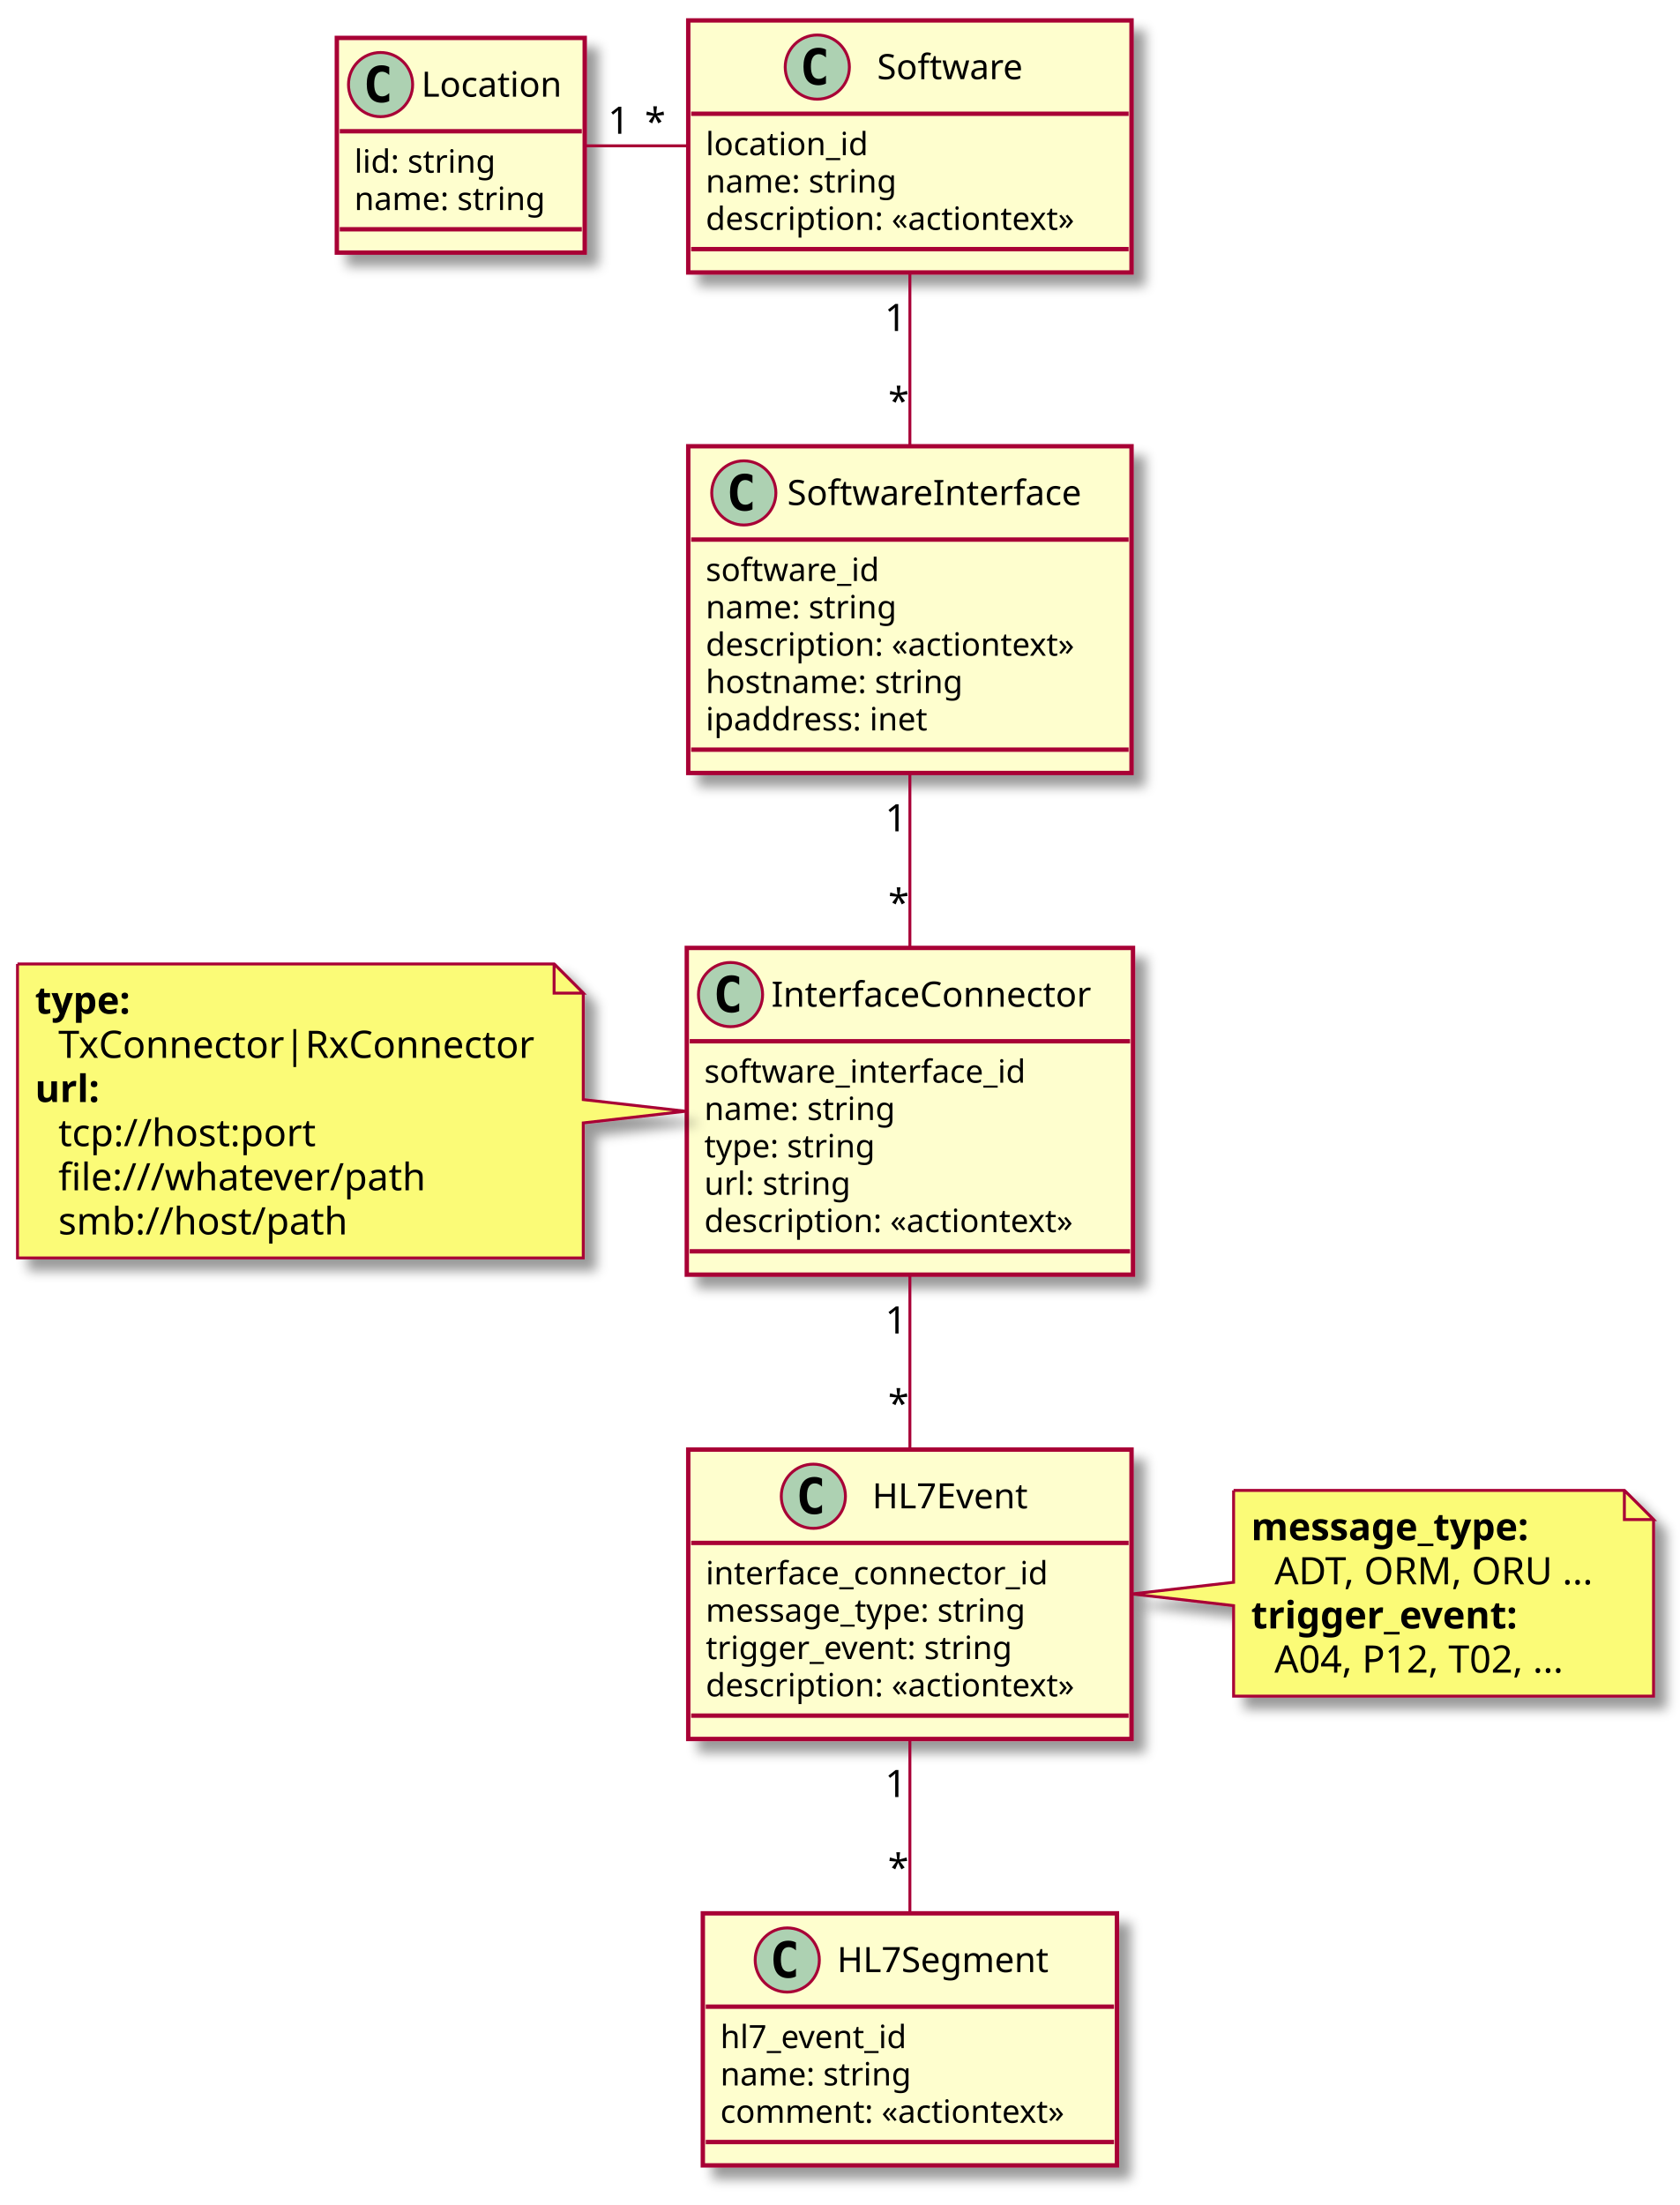
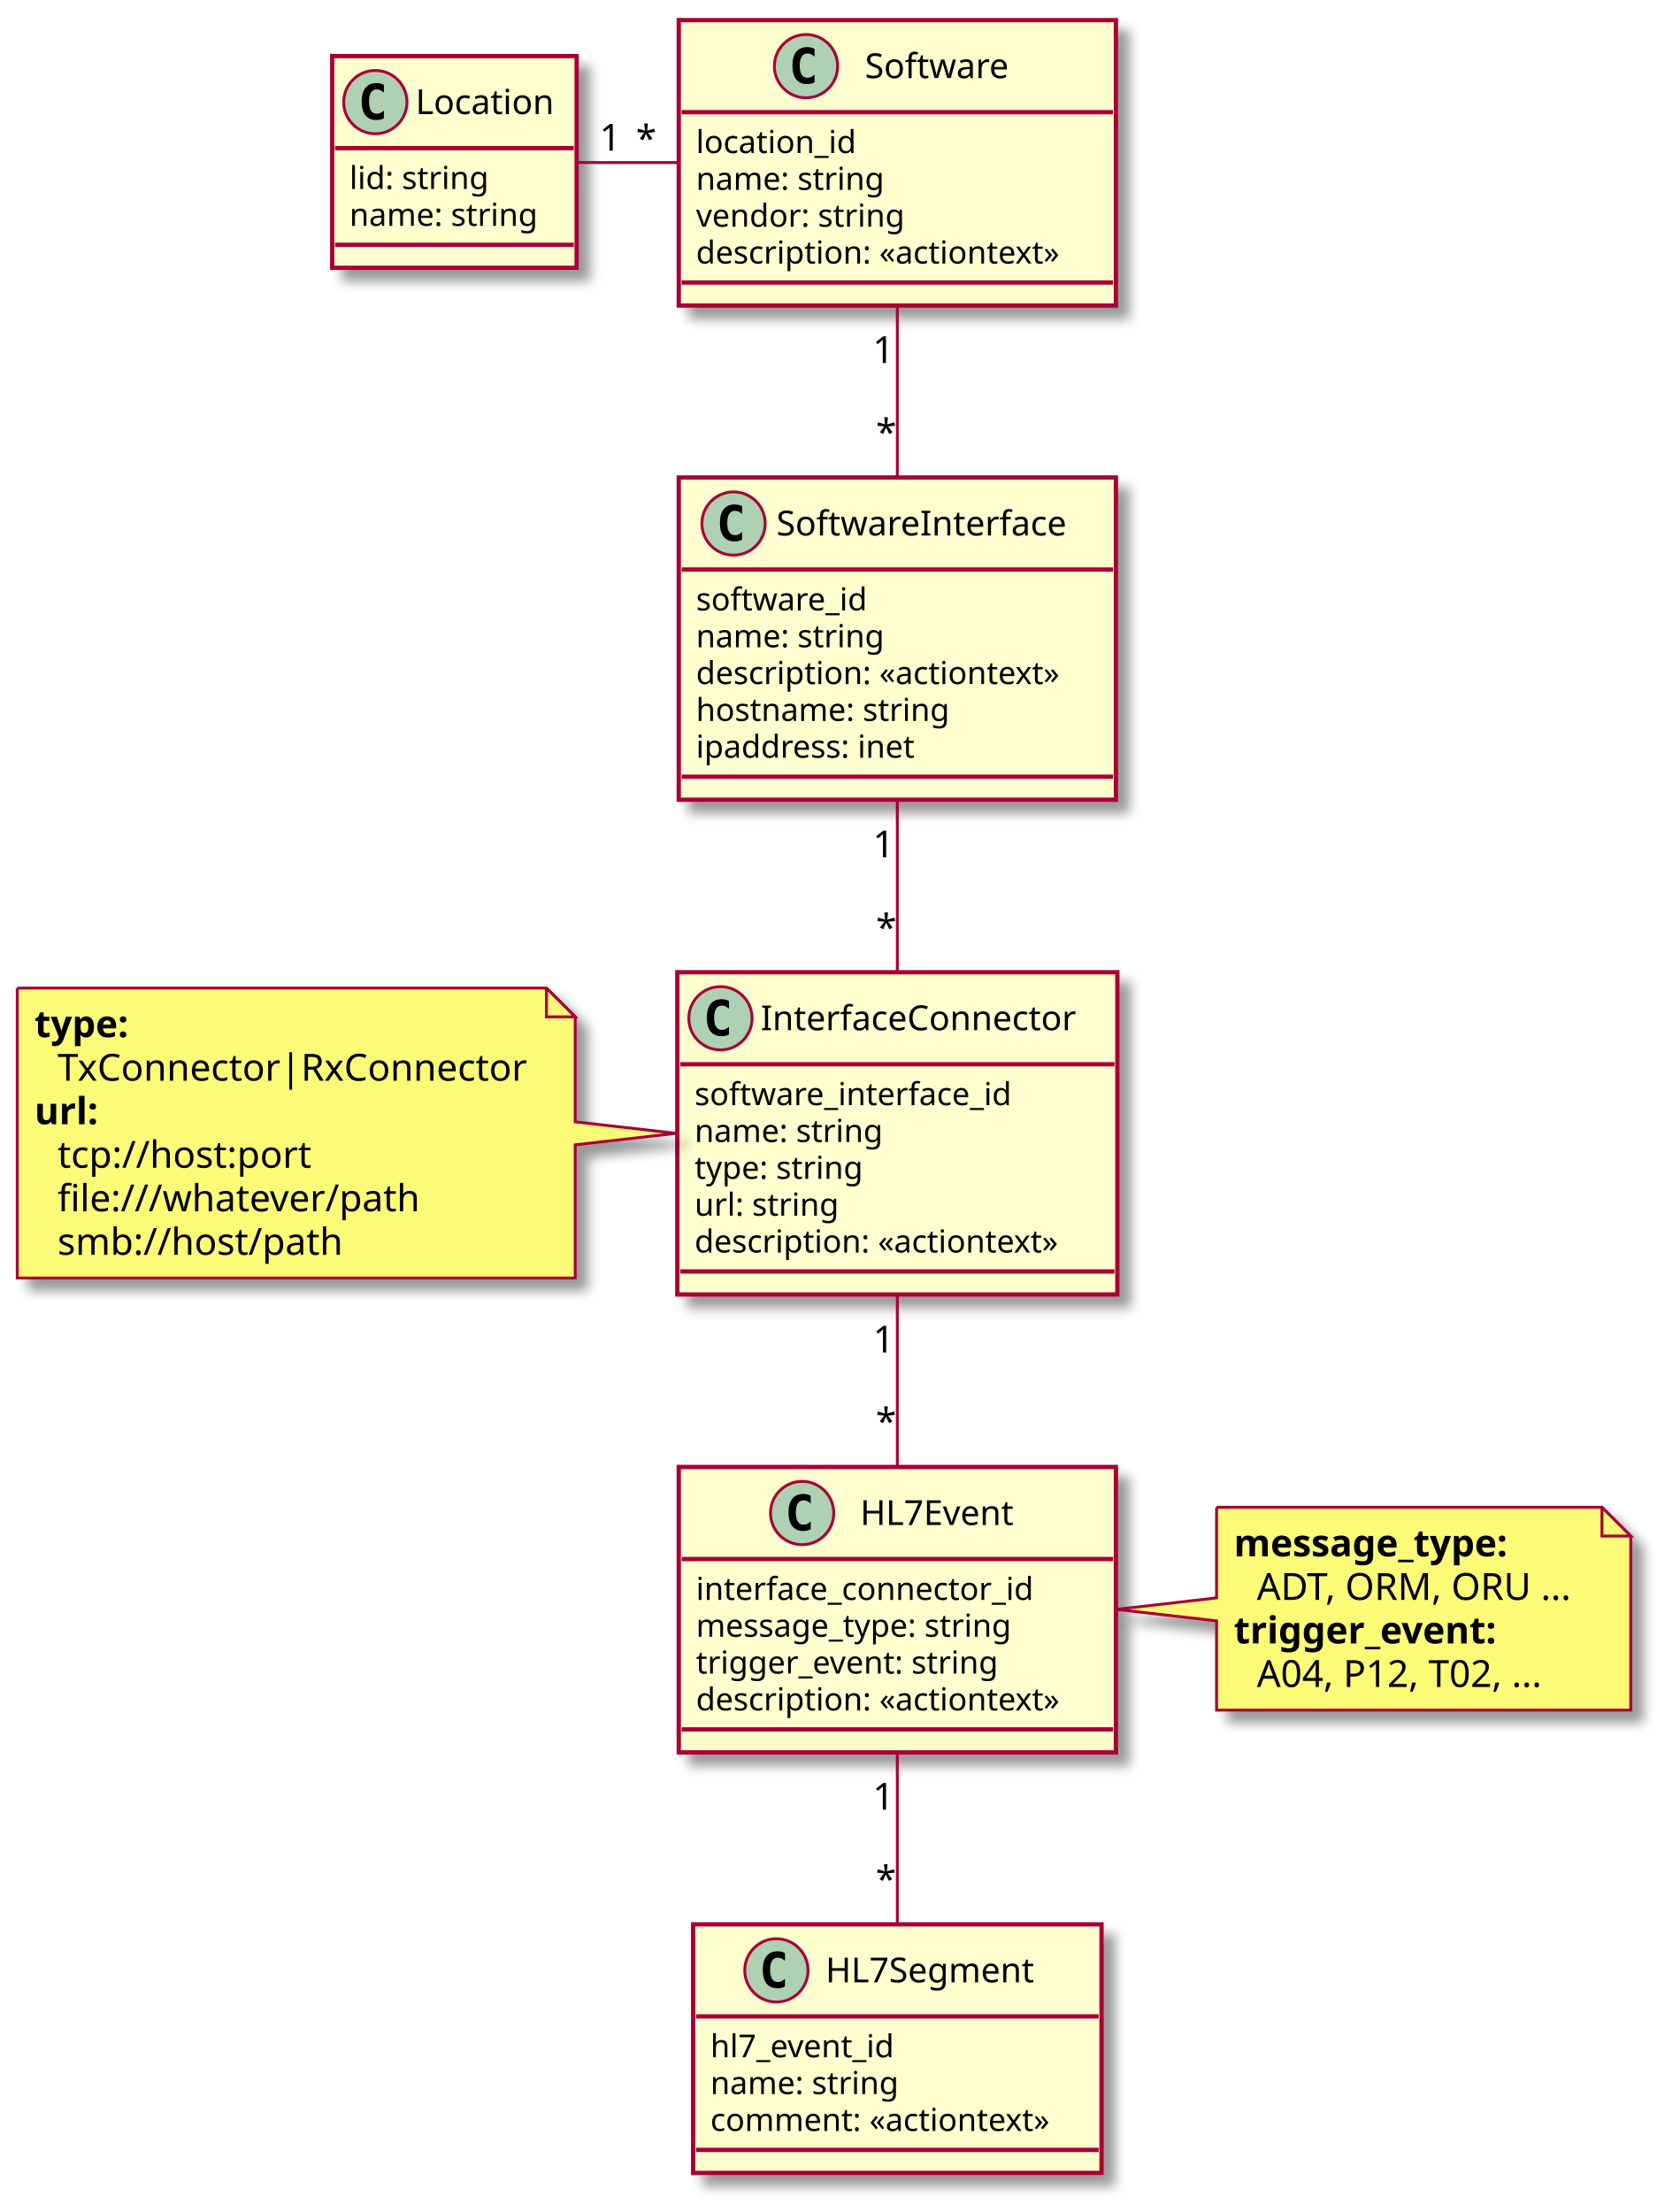
- <svg xmlns="http://www.w3.org/2000/svg" contentScriptType="application/ecmascript" contentStyleType="text/css" height="756px" preserveAspectRatio="none" style="width:576px;height:756px;background:#FFFFFF;" version="1.1" viewBox="0 0 576 756" width="576px" zoomAndPan="magnify">
+ <svg xmlns="http://www.w3.org/2000/svg" contentScriptType="application/ecmascript" contentStyleType="text/css" height="769px" preserveAspectRatio="none" style="width:576px;height:769px;background:#FFFFFF;" version="1.1" viewBox="0 0 576 769" width="576px" zoomAndPan="magnify">
  <defs>
-     <filter height="300%" id="f1eq62e0gk4kv6" width="300%" x="-1" y="-1">
+     <filter height="300%" id="flt1fug0p20sm" width="300%" x="-1" y="-1">
      <feGaussianBlur result="blurOut" stdDeviation="2.0" />
      <feColorMatrix in="blurOut" result="blurOut2" type="matrix" values="0 0 0 0 0 0 0 0 0 0 0 0 0 0 0 0 0 0 .4 0" />
      <feOffset dx="4.0" dy="4.0" in="blurOut2" result="blurOut3" />
      <feBlend in="SourceGraphic" in2="blurOut3" mode="normal" />
    </filter>
  </defs>
  <g>
-     <rect codeLine="8" fill="#FEFECE" filter="url(#f1eq62e0gk4kv6)" height="73.609" id="Location" style="stroke:#A80036;stroke-width:1.5;" width="85" x="115.5" y="13" />
-     <ellipse cx="130.5" cy="29" fill="#ADD1B2" rx="11" ry="11" style="stroke:#A80036;stroke-width:1.0;" />
-     <path d="M133.469,34.641 Q132.891,34.938 132.25,35.078 Q131.609,35.234 130.906,35.234 Q128.406,35.234 127.078,33.594 Q125.766,31.938 125.766,28.812 Q125.766,25.688 127.078,24.031 Q128.406,22.375 130.906,22.375 Q131.609,22.375 132.25,22.531 Q132.906,22.688 133.469,22.984 L133.469,25.703 Q132.844,25.125 132.25,24.859 Q131.656,24.578 131.031,24.578 Q129.688,24.578 129,25.656 Q128.312,26.719 128.312,28.812 Q128.312,30.906 129,31.984 Q129.688,33.047 131.031,33.047 Q131.656,33.047 132.25,32.781 Q132.844,32.5 133.469,31.922 L133.469,34.641 Z " fill="#000000" />
-     <text fill="#000000" font-family="sans-serif" font-size="12" lengthAdjust="spacing" textLength="53" x="144.5" y="33.154">Location</text>
-     <line style="stroke:#A80036;stroke-width:1.5;" x1="116.5" x2="199.5" y1="45" y2="45" />
-     <text fill="#000000" font-family="sans-serif" font-size="11" lengthAdjust="spacing" textLength="54" x="121.5" y="59.21">lid: string</text>
-     <text fill="#000000" font-family="sans-serif" font-size="11" lengthAdjust="spacing" textLength="73" x="121.5" y="72.015">name: string</text>
-     <line style="stroke:#A80036;stroke-width:1.5;" x1="116.5" x2="199.5" y1="78.609" y2="78.609" />
-     <rect codeLine="13" fill="#FEFECE" filter="url(#f1eq62e0gk4kv6)" height="86.414" id="Software" style="stroke:#A80036;stroke-width:1.5;" width="152" x="236" y="7" />
+     <rect codeLine="8" fill="#FEFECE" filter="url(#flt1fug0p20sm)" height="73.609" id="Location" style="stroke:#A80036;stroke-width:1.5;" width="85" x="115.5" y="19.5" />
+     <ellipse cx="130.5" cy="35.5" fill="#ADD1B2" rx="11" ry="11" style="stroke:#A80036;stroke-width:1.0;" />
+     <path d="M133.469,41.141 Q132.891,41.438 132.25,41.578 Q131.609,41.734 130.906,41.734 Q128.406,41.734 127.078,40.094 Q125.766,38.438 125.766,35.312 Q125.766,32.188 127.078,30.531 Q128.406,28.875 130.906,28.875 Q131.609,28.875 132.25,29.031 Q132.906,29.188 133.469,29.484 L133.469,32.203 Q132.844,31.625 132.25,31.359 Q131.656,31.078 131.031,31.078 Q129.688,31.078 129,32.156 Q128.312,33.219 128.312,35.312 Q128.312,37.406 129,38.484 Q129.688,39.547 131.031,39.547 Q131.656,39.547 132.25,39.281 Q132.844,39 133.469,38.422 L133.469,41.141 Z " fill="#000000" />
+     <text fill="#000000" font-family="sans-serif" font-size="12" lengthAdjust="spacing" textLength="53" x="144.5" y="39.654">Location</text>
+     <line style="stroke:#A80036;stroke-width:1.5;" x1="116.5" x2="199.5" y1="51.5" y2="51.5" />
+     <text fill="#000000" font-family="sans-serif" font-size="11" lengthAdjust="spacing" textLength="54" x="121.5" y="65.71">lid: string</text>
+     <text fill="#000000" font-family="sans-serif" font-size="11" lengthAdjust="spacing" textLength="73" x="121.5" y="78.515">name: string</text>
+     <line style="stroke:#A80036;stroke-width:1.5;" x1="116.5" x2="199.5" y1="85.109" y2="85.109" />
+     <rect codeLine="13" fill="#FEFECE" filter="url(#flt1fug0p20sm)" height="99.219" id="Software" style="stroke:#A80036;stroke-width:1.5;" width="152" x="236" y="7" />
    <ellipse cx="280.25" cy="23" fill="#ADD1B2" rx="11" ry="11" style="stroke:#A80036;stroke-width:1.0;" />
    <path d="M283.219,28.641 Q282.641,28.938 282,29.078 Q281.359,29.234 280.656,29.234 Q278.156,29.234 276.828,27.594 Q275.516,25.938 275.516,22.812 Q275.516,19.688 276.828,18.031 Q278.156,16.375 280.656,16.375 Q281.359,16.375 282,16.531 Q282.656,16.688 283.219,16.984 L283.219,19.703 Q282.594,19.125 282,18.859 Q281.406,18.578 280.781,18.578 Q279.438,18.578 278.75,19.656 Q278.062,20.719 278.062,22.812 Q278.062,24.906 278.75,25.984 Q279.438,27.047 280.781,27.047 Q281.406,27.047 282,26.781 Q282.594,26.5 283.219,25.922 L283.219,28.641 Z " fill="#000000" />
    <text fill="#000000" font-family="sans-serif" font-size="12" lengthAdjust="spacing" textLength="55" x="300.75" y="27.154">Software</text>
    <line style="stroke:#A80036;stroke-width:1.5;" x1="237" x2="387" y1="39" y2="39" />
    <text fill="#000000" font-family="sans-serif" font-size="11" lengthAdjust="spacing" textLength="60" x="242" y="53.21">location_id</text>
    <text fill="#000000" font-family="sans-serif" font-size="11" lengthAdjust="spacing" textLength="73" x="242" y="66.015">name: string</text>
-     <text fill="#000000" font-family="sans-serif" font-size="11" lengthAdjust="spacing" textLength="140" x="242" y="78.82">description: «actiontext»</text>
-     <line style="stroke:#A80036;stroke-width:1.5;" x1="237" x2="387" y1="85.414" y2="85.414" />
-     <rect codeLine="19" fill="#FEFECE" filter="url(#f1eq62e0gk4kv6)" height="112.023" id="SoftwareInterface" style="stroke:#A80036;stroke-width:1.5;" width="152" x="236" y="153" />
-     <ellipse cx="255.05" cy="169" fill="#ADD1B2" rx="11" ry="11" style="stroke:#A80036;stroke-width:1.0;" />
-     <path d="M258.019,174.641 Q257.441,174.938 256.8,175.078 Q256.159,175.234 255.456,175.234 Q252.956,175.234 251.628,173.594 Q250.316,171.938 250.316,168.812 Q250.316,165.688 251.628,164.031 Q252.956,162.375 255.456,162.375 Q256.159,162.375 256.8,162.531 Q257.456,162.688 258.019,162.984 L258.019,165.703 Q257.394,165.125 256.8,164.859 Q256.206,164.578 255.581,164.578 Q254.238,164.578 253.55,165.656 Q252.863,166.719 252.863,168.812 Q252.863,170.906 253.55,171.984 Q254.238,173.047 255.581,173.047 Q256.206,173.047 256.8,172.781 Q257.394,172.5 258.019,171.922 L258.019,174.641 Z " fill="#000000" />
-     <text fill="#000000" font-family="sans-serif" font-size="12" lengthAdjust="spacing" textLength="111" x="269.95" y="173.154">SoftwareInterface</text>
-     <line style="stroke:#A80036;stroke-width:1.5;" x1="237" x2="387" y1="185" y2="185" />
-     <text fill="#000000" font-family="sans-serif" font-size="11" lengthAdjust="spacing" textLength="66" x="242" y="199.21">software_id</text>
-     <text fill="#000000" font-family="sans-serif" font-size="11" lengthAdjust="spacing" textLength="73" x="242" y="212.015">name: string</text>
-     <text fill="#000000" font-family="sans-serif" font-size="11" lengthAdjust="spacing" textLength="140" x="242" y="224.82">description: «actiontext»</text>
-     <text fill="#000000" font-family="sans-serif" font-size="11" lengthAdjust="spacing" textLength="98" x="242" y="237.625">hostname: string</text>
-     <text fill="#000000" font-family="sans-serif" font-size="11" lengthAdjust="spacing" textLength="86" x="242" y="250.429">ipaddress: inet</text>
-     <line style="stroke:#A80036;stroke-width:1.5;" x1="237" x2="387" y1="257.023" y2="257.023" />
-     <rect codeLine="27" fill="#FEFECE" filter="url(#f1eq62e0gk4kv6)" height="112.023" id="InterfaceConnector" style="stroke:#A80036;stroke-width:1.5;" width="153" x="235.5" y="325" />
-     <ellipse cx="250.5" cy="341" fill="#ADD1B2" rx="11" ry="11" style="stroke:#A80036;stroke-width:1.0;" />
-     <path d="M253.469,346.641 Q252.891,346.938 252.25,347.078 Q251.609,347.234 250.906,347.234 Q248.406,347.234 247.078,345.594 Q245.766,343.938 245.766,340.812 Q245.766,337.688 247.078,336.031 Q248.406,334.375 250.906,334.375 Q251.609,334.375 252.25,334.531 Q252.906,334.688 253.469,334.984 L253.469,337.703 Q252.844,337.125 252.25,336.859 Q251.656,336.578 251.031,336.578 Q249.688,336.578 249,337.656 Q248.312,338.719 248.312,340.812 Q248.312,342.906 249,343.984 Q249.688,345.047 251.031,345.047 Q251.656,345.047 252.25,344.781 Q252.844,344.5 253.469,343.922 L253.469,346.641 Z " fill="#000000" />
-     <text fill="#000000" font-family="sans-serif" font-size="12" lengthAdjust="spacing" textLength="121" x="264.5" y="345.154">InterfaceConnector</text>
-     <line style="stroke:#A80036;stroke-width:1.5;" x1="236.5" x2="387.5" y1="357" y2="357" />
-     <text fill="#000000" font-family="sans-serif" font-size="11" lengthAdjust="spacing" textLength="122" x="241.5" y="371.21">software_interface_id</text>
-     <text fill="#000000" font-family="sans-serif" font-size="11" lengthAdjust="spacing" textLength="73" x="241.5" y="384.015">name: string</text>
-     <text fill="#000000" font-family="sans-serif" font-size="11" lengthAdjust="spacing" textLength="65" x="241.5" y="396.82">type: string</text>
-     <text fill="#000000" font-family="sans-serif" font-size="11" lengthAdjust="spacing" textLength="56" x="241.5" y="409.625">url: string</text>
-     <text fill="#000000" font-family="sans-serif" font-size="11" lengthAdjust="spacing" textLength="140" x="241.5" y="422.429">description: «actiontext»</text>
-     <line style="stroke:#A80036;stroke-width:1.5;" x1="236.5" x2="387.5" y1="429.023" y2="429.023" />
-     <path d="M6,330.5 L6,431.297 A0,0 0 0 0 6,431.297 L200,431.297 A0,0 0 0 0 200,431.297 L200,385 L235.1,381 L200,377 L200,340.5 L190,330.5 L6,330.5 A0,0 0 0 0 6,330.5 " fill="#FBFB77" filter="url(#f1eq62e0gk4kv6)" style="stroke:#A80036;stroke-width:1.0;" />
-     <path d="M190,330.5 L190,340.5 L200,340.5 L190,330.5 " fill="#FBFB77" style="stroke:#A80036;stroke-width:1.0;" />
-     <text fill="#000000" font-family="sans-serif" font-size="13" font-weight="bold" lengthAdjust="spacing" textLength="38" x="12" y="347.567">type:</text>
-     <text fill="#000000" font-family="sans-serif" font-size="13" lengthAdjust="spacing" textLength="165" x="20" y="362.7">TxConnector|RxConnector</text>
-     <text fill="#000000" font-family="sans-serif" font-size="13" font-weight="bold" lengthAdjust="spacing" textLength="24" x="12" y="377.832">url:</text>
-     <text fill="#000000" font-family="sans-serif" font-size="13" lengthAdjust="spacing" textLength="90" x="20" y="392.965">tcp://host:port</text>
-     <text fill="#000000" font-family="sans-serif" font-size="13" lengthAdjust="spacing" textLength="125" x="20" y="408.098">file:///whatever/path</text>
-     <text fill="#000000" font-family="sans-serif" font-size="13" lengthAdjust="spacing" textLength="101" x="20" y="423.231">smb://host/path</text>
-     <rect codeLine="45" fill="#FEFECE" filter="url(#f1eq62e0gk4kv6)" height="99.219" id="HL7Event" style="stroke:#A80036;stroke-width:1.5;" width="152" x="236" y="497" />
-     <ellipse cx="278.9" cy="513" fill="#ADD1B2" rx="11" ry="11" style="stroke:#A80036;stroke-width:1.0;" />
-     <path d="M281.869,518.641 Q281.291,518.938 280.65,519.078 Q280.009,519.234 279.306,519.234 Q276.806,519.234 275.478,517.594 Q274.166,515.938 274.166,512.812 Q274.166,509.688 275.478,508.031 Q276.806,506.375 279.306,506.375 Q280.009,506.375 280.65,506.531 Q281.306,506.688 281.869,506.984 L281.869,509.703 Q281.244,509.125 280.65,508.859 Q280.056,508.578 279.431,508.578 Q278.087,508.578 277.4,509.656 Q276.712,510.719 276.712,512.812 Q276.712,514.906 277.4,515.984 Q278.087,517.047 279.431,517.047 Q280.056,517.047 280.65,516.781 Q281.244,516.5 281.869,515.922 L281.869,518.641 Z " fill="#000000" />
-     <text fill="#000000" font-family="sans-serif" font-size="12" lengthAdjust="spacing" textLength="58" x="299.1" y="517.154">HL7Event</text>
-     <line style="stroke:#A80036;stroke-width:1.5;" x1="237" x2="387" y1="529" y2="529" />
-     <text fill="#000000" font-family="sans-serif" font-size="11" lengthAdjust="spacing" textLength="128" x="242" y="543.21">interface_connector_id</text>
-     <text fill="#000000" font-family="sans-serif" font-size="11" lengthAdjust="spacing" textLength="124" x="242" y="556.015">message_type: string</text>
-     <text fill="#000000" font-family="sans-serif" font-size="11" lengthAdjust="spacing" textLength="116" x="242" y="568.82">trigger_event: string</text>
-     <text fill="#000000" font-family="sans-serif" font-size="11" lengthAdjust="spacing" textLength="140" x="242" y="581.625">description: «actiontext»</text>
-     <line style="stroke:#A80036;stroke-width:1.5;" x1="237" x2="387" y1="588.219" y2="588.219" />
-     <path d="M423,511 L423,542.5 L388.13,546.5 L423,550.5 L423,581.531 A0,0 0 0 0 423,581.531 L567,581.531 A0,0 0 0 0 567,581.531 L567,521 L557,511 L423,511 A0,0 0 0 0 423,511 " fill="#FBFB77" filter="url(#f1eq62e0gk4kv6)" style="stroke:#A80036;stroke-width:1.0;" />
-     <path d="M557,511 L557,521 L567,521 L557,511 " fill="#FBFB77" style="stroke:#A80036;stroke-width:1.0;" />
-     <text fill="#000000" font-family="sans-serif" font-size="13" font-weight="bold" lengthAdjust="spacing" textLength="112" x="429" y="528.067">message_type:</text>
-     <text fill="#000000" font-family="sans-serif" font-size="13" lengthAdjust="spacing" textLength="115" x="437" y="543.2">ADT, ORM, ORU ...</text>
-     <text fill="#000000" font-family="sans-serif" font-size="13" font-weight="bold" lengthAdjust="spacing" textLength="104" x="429" y="558.332">trigger_event:</text>
-     <text fill="#000000" font-family="sans-serif" font-size="13" lengthAdjust="spacing" textLength="108" x="437" y="573.465">A04, P12, T02, ...</text>
-     <rect codeLine="59" fill="#FEFECE" filter="url(#f1eq62e0gk4kv6)" height="86.414" id="HL7Segment" style="stroke:#A80036;stroke-width:1.5;" width="142" x="241" y="656" />
-     <ellipse cx="269.95" cy="672" fill="#ADD1B2" rx="11" ry="11" style="stroke:#A80036;stroke-width:1.0;" />
-     <path d="M272.919,677.641 Q272.341,677.938 271.7,678.078 Q271.059,678.234 270.356,678.234 Q267.856,678.234 266.528,676.594 Q265.216,674.938 265.216,671.812 Q265.216,668.688 266.528,667.031 Q267.856,665.375 270.356,665.375 Q271.059,665.375 271.7,665.531 Q272.356,665.688 272.919,665.984 L272.919,668.703 Q272.294,668.125 271.7,667.859 Q271.106,667.578 270.481,667.578 Q269.137,667.578 268.45,668.656 Q267.762,669.719 267.762,671.812 Q267.762,673.906 268.45,674.984 Q269.137,676.047 270.481,676.047 Q271.106,676.047 271.7,675.781 Q272.294,675.5 272.919,674.922 L272.919,677.641 Z " fill="#000000" />
-     <text fill="#000000" font-family="sans-serif" font-size="12" lengthAdjust="spacing" textLength="79" x="287.05" y="676.154">HL7Segment</text>
-     <line style="stroke:#A80036;stroke-width:1.5;" x1="242" x2="382" y1="688" y2="688" />
-     <text fill="#000000" font-family="sans-serif" font-size="11" lengthAdjust="spacing" textLength="70" x="247" y="702.21">hl7_event_id</text>
-     <text fill="#000000" font-family="sans-serif" font-size="11" lengthAdjust="spacing" textLength="73" x="247" y="715.015">name: string</text>
-     <text fill="#000000" font-family="sans-serif" font-size="11" lengthAdjust="spacing" textLength="130" x="247" y="727.82">comment: «actiontext»</text>
-     <line style="stroke:#A80036;stroke-width:1.5;" x1="242" x2="382" y1="734.414" y2="734.414" />
-     <path codeLine="65" d="M200.71,50 C212.45,50 224.19,50 235.92,50 " fill="none" id="Location-Software" style="stroke:#A80036;stroke-width:1.0;" />
-     <text fill="#000000" font-family="sans-serif" font-size="13" lengthAdjust="spacing" textLength="8" x="208.446" y="45.868">1</text>
-     <text fill="#000000" font-family="sans-serif" font-size="13" lengthAdjust="spacing" textLength="7" x="221.086" y="46.315">*</text>
-     <path codeLine="66" d="M312,93.07 C312,111.42 312,133.18 312,152.8 " fill="none" id="Software-SoftwareInterface" style="stroke:#A80036;stroke-width:1.0;" />
-     <text fill="#000000" font-family="sans-serif" font-size="13" lengthAdjust="spacing" textLength="8" x="303.337" y="113.489">1</text>
-     <text fill="#000000" font-family="sans-serif" font-size="13" lengthAdjust="spacing" textLength="7" x="304.573" y="142.11">*</text>
-     <path codeLine="67" d="M312,265.19 C312,284.29 312,305.69 312,324.79 " fill="none" id="SoftwareInterface-InterfaceConnector" style="stroke:#A80036;stroke-width:1.0;" />
-     <text fill="#000000" font-family="sans-serif" font-size="13" lengthAdjust="spacing" textLength="8" x="303.512" y="285.026">1</text>
-     <text fill="#000000" font-family="sans-serif" font-size="13" lengthAdjust="spacing" textLength="7" x="304.573" y="314.099">*</text>
-     <path codeLine="69" d="M312,437.35 C312,456.62 312,478.08 312,496.78 " fill="none" id="InterfaceConnector-HL7Event" style="stroke:#A80036;stroke-width:1.0;" />
-     <text fill="#000000" font-family="sans-serif" font-size="13" lengthAdjust="spacing" textLength="8" x="303.512" y="457.205">1</text>
-     <text fill="#000000" font-family="sans-serif" font-size="13" lengthAdjust="spacing" textLength="7" x="304.508" y="485.794">*</text>
-     <path codeLine="70" d="M312,596.36 C312,615.59 312,637.45 312,655.95 " fill="none" id="HL7Event-HL7Segment" style="stroke:#A80036;stroke-width:1.0;" />
-     <text fill="#000000" font-family="sans-serif" font-size="13" lengthAdjust="spacing" textLength="8" x="303.462" y="616.129">1</text>
-     <text fill="#000000" font-family="sans-serif" font-size="13" lengthAdjust="spacing" textLength="7" x="304.442" y="644.938">*</text>
+     <text fill="#000000" font-family="sans-serif" font-size="11" lengthAdjust="spacing" textLength="80" x="242" y="78.82">vendor: string</text>
+     <text fill="#000000" font-family="sans-serif" font-size="11" lengthAdjust="spacing" textLength="140" x="242" y="91.624">description: «actiontext»</text>
+     <line style="stroke:#A80036;stroke-width:1.5;" x1="237" x2="387" y1="98.219" y2="98.219" />
+     <rect codeLine="20" fill="#FEFECE" filter="url(#flt1fug0p20sm)" height="112.023" id="SoftwareInterface" style="stroke:#A80036;stroke-width:1.5;" width="152" x="236" y="166" />
+     <ellipse cx="255.05" cy="182" fill="#ADD1B2" rx="11" ry="11" style="stroke:#A80036;stroke-width:1.0;" />
+     <path d="M258.019,187.641 Q257.441,187.938 256.8,188.078 Q256.159,188.234 255.456,188.234 Q252.956,188.234 251.628,186.594 Q250.316,184.938 250.316,181.812 Q250.316,178.688 251.628,177.031 Q252.956,175.375 255.456,175.375 Q256.159,175.375 256.8,175.531 Q257.456,175.688 258.019,175.984 L258.019,178.703 Q257.394,178.125 256.8,177.859 Q256.206,177.578 255.581,177.578 Q254.238,177.578 253.55,178.656 Q252.863,179.719 252.863,181.812 Q252.863,183.906 253.55,184.984 Q254.238,186.047 255.581,186.047 Q256.206,186.047 256.8,185.781 Q257.394,185.5 258.019,184.922 L258.019,187.641 Z " fill="#000000" />
+     <text fill="#000000" font-family="sans-serif" font-size="12" lengthAdjust="spacing" textLength="111" x="269.95" y="186.154">SoftwareInterface</text>
+     <line style="stroke:#A80036;stroke-width:1.5;" x1="237" x2="387" y1="198" y2="198" />
+     <text fill="#000000" font-family="sans-serif" font-size="11" lengthAdjust="spacing" textLength="66" x="242" y="212.21">software_id</text>
+     <text fill="#000000" font-family="sans-serif" font-size="11" lengthAdjust="spacing" textLength="73" x="242" y="225.015">name: string</text>
+     <text fill="#000000" font-family="sans-serif" font-size="11" lengthAdjust="spacing" textLength="140" x="242" y="237.82">description: «actiontext»</text>
+     <text fill="#000000" font-family="sans-serif" font-size="11" lengthAdjust="spacing" textLength="98" x="242" y="250.625">hostname: string</text>
+     <text fill="#000000" font-family="sans-serif" font-size="11" lengthAdjust="spacing" textLength="86" x="242" y="263.429">ipaddress: inet</text>
+     <line style="stroke:#A80036;stroke-width:1.5;" x1="237" x2="387" y1="270.023" y2="270.023" />
+     <rect codeLine="28" fill="#FEFECE" filter="url(#flt1fug0p20sm)" height="112.023" id="InterfaceConnector" style="stroke:#A80036;stroke-width:1.5;" width="153" x="235.5" y="338" />
+     <ellipse cx="250.5" cy="354" fill="#ADD1B2" rx="11" ry="11" style="stroke:#A80036;stroke-width:1.0;" />
+     <path d="M253.469,359.641 Q252.891,359.938 252.25,360.078 Q251.609,360.234 250.906,360.234 Q248.406,360.234 247.078,358.594 Q245.766,356.938 245.766,353.812 Q245.766,350.688 247.078,349.031 Q248.406,347.375 250.906,347.375 Q251.609,347.375 252.25,347.531 Q252.906,347.688 253.469,347.984 L253.469,350.703 Q252.844,350.125 252.25,349.859 Q251.656,349.578 251.031,349.578 Q249.688,349.578 249,350.656 Q248.312,351.719 248.312,353.812 Q248.312,355.906 249,356.984 Q249.688,358.047 251.031,358.047 Q251.656,358.047 252.25,357.781 Q252.844,357.5 253.469,356.922 L253.469,359.641 Z " fill="#000000" />
+     <text fill="#000000" font-family="sans-serif" font-size="12" lengthAdjust="spacing" textLength="121" x="264.5" y="358.154">InterfaceConnector</text>
+     <line style="stroke:#A80036;stroke-width:1.5;" x1="236.5" x2="387.5" y1="370" y2="370" />
+     <text fill="#000000" font-family="sans-serif" font-size="11" lengthAdjust="spacing" textLength="122" x="241.5" y="384.21">software_interface_id</text>
+     <text fill="#000000" font-family="sans-serif" font-size="11" lengthAdjust="spacing" textLength="73" x="241.5" y="397.015">name: string</text>
+     <text fill="#000000" font-family="sans-serif" font-size="11" lengthAdjust="spacing" textLength="65" x="241.5" y="409.82">type: string</text>
+     <text fill="#000000" font-family="sans-serif" font-size="11" lengthAdjust="spacing" textLength="56" x="241.5" y="422.625">url: string</text>
+     <text fill="#000000" font-family="sans-serif" font-size="11" lengthAdjust="spacing" textLength="140" x="241.5" y="435.429">description: «actiontext»</text>
+     <line style="stroke:#A80036;stroke-width:1.5;" x1="236.5" x2="387.5" y1="442.023" y2="442.023" />
+     <path d="M6,343.5 L6,444.297 A0,0 0 0 0 6,444.297 L200,444.297 A0,0 0 0 0 200,444.297 L200,398 L235.1,394 L200,390 L200,353.5 L190,343.5 L6,343.5 A0,0 0 0 0 6,343.5 " fill="#FBFB77" filter="url(#flt1fug0p20sm)" style="stroke:#A80036;stroke-width:1.0;" />
+     <path d="M190,343.5 L190,353.5 L200,353.5 L190,343.5 " fill="#FBFB77" style="stroke:#A80036;stroke-width:1.0;" />
+     <text fill="#000000" font-family="sans-serif" font-size="13" font-weight="bold" lengthAdjust="spacing" textLength="38" x="12" y="360.567">type:</text>
+     <text fill="#000000" font-family="sans-serif" font-size="13" lengthAdjust="spacing" textLength="165" x="20" y="375.7">TxConnector|RxConnector</text>
+     <text fill="#000000" font-family="sans-serif" font-size="13" font-weight="bold" lengthAdjust="spacing" textLength="24" x="12" y="390.832">url:</text>
+     <text fill="#000000" font-family="sans-serif" font-size="13" lengthAdjust="spacing" textLength="90" x="20" y="405.965">tcp://host:port</text>
+     <text fill="#000000" font-family="sans-serif" font-size="13" lengthAdjust="spacing" textLength="125" x="20" y="421.098">file:///whatever/path</text>
+     <text fill="#000000" font-family="sans-serif" font-size="13" lengthAdjust="spacing" textLength="101" x="20" y="436.231">smb://host/path</text>
+     <rect codeLine="46" fill="#FEFECE" filter="url(#flt1fug0p20sm)" height="99.219" id="HL7Event" style="stroke:#A80036;stroke-width:1.5;" width="152" x="236" y="510" />
+     <ellipse cx="278.9" cy="526" fill="#ADD1B2" rx="11" ry="11" style="stroke:#A80036;stroke-width:1.0;" />
+     <path d="M281.869,531.641 Q281.291,531.938 280.65,532.078 Q280.009,532.234 279.306,532.234 Q276.806,532.234 275.478,530.594 Q274.166,528.938 274.166,525.812 Q274.166,522.688 275.478,521.031 Q276.806,519.375 279.306,519.375 Q280.009,519.375 280.65,519.531 Q281.306,519.688 281.869,519.984 L281.869,522.703 Q281.244,522.125 280.65,521.859 Q280.056,521.578 279.431,521.578 Q278.087,521.578 277.4,522.656 Q276.712,523.719 276.712,525.812 Q276.712,527.906 277.4,528.984 Q278.087,530.047 279.431,530.047 Q280.056,530.047 280.65,529.781 Q281.244,529.5 281.869,528.922 L281.869,531.641 Z " fill="#000000" />
+     <text fill="#000000" font-family="sans-serif" font-size="12" lengthAdjust="spacing" textLength="58" x="299.1" y="530.154">HL7Event</text>
+     <line style="stroke:#A80036;stroke-width:1.5;" x1="237" x2="387" y1="542" y2="542" />
+     <text fill="#000000" font-family="sans-serif" font-size="11" lengthAdjust="spacing" textLength="128" x="242" y="556.21">interface_connector_id</text>
+     <text fill="#000000" font-family="sans-serif" font-size="11" lengthAdjust="spacing" textLength="124" x="242" y="569.015">message_type: string</text>
+     <text fill="#000000" font-family="sans-serif" font-size="11" lengthAdjust="spacing" textLength="116" x="242" y="581.82">trigger_event: string</text>
+     <text fill="#000000" font-family="sans-serif" font-size="11" lengthAdjust="spacing" textLength="140" x="242" y="594.625">description: «actiontext»</text>
+     <line style="stroke:#A80036;stroke-width:1.5;" x1="237" x2="387" y1="601.219" y2="601.219" />
+     <path d="M423,524 L423,555.5 L388.13,559.5 L423,563.5 L423,594.531 A0,0 0 0 0 423,594.531 L567,594.531 A0,0 0 0 0 567,594.531 L567,534 L557,524 L423,524 A0,0 0 0 0 423,524 " fill="#FBFB77" filter="url(#flt1fug0p20sm)" style="stroke:#A80036;stroke-width:1.0;" />
+     <path d="M557,524 L557,534 L567,534 L557,524 " fill="#FBFB77" style="stroke:#A80036;stroke-width:1.0;" />
+     <text fill="#000000" font-family="sans-serif" font-size="13" font-weight="bold" lengthAdjust="spacing" textLength="112" x="429" y="541.067">message_type:</text>
+     <text fill="#000000" font-family="sans-serif" font-size="13" lengthAdjust="spacing" textLength="115" x="437" y="556.2">ADT, ORM, ORU ...</text>
+     <text fill="#000000" font-family="sans-serif" font-size="13" font-weight="bold" lengthAdjust="spacing" textLength="104" x="429" y="571.332">trigger_event:</text>
+     <text fill="#000000" font-family="sans-serif" font-size="13" lengthAdjust="spacing" textLength="108" x="437" y="586.465">A04, P12, T02, ...</text>
+     <rect codeLine="60" fill="#FEFECE" filter="url(#flt1fug0p20sm)" height="86.414" id="HL7Segment" style="stroke:#A80036;stroke-width:1.5;" width="142" x="241" y="669" />
+     <ellipse cx="269.95" cy="685" fill="#ADD1B2" rx="11" ry="11" style="stroke:#A80036;stroke-width:1.0;" />
+     <path d="M272.919,690.641 Q272.341,690.938 271.7,691.078 Q271.059,691.234 270.356,691.234 Q267.856,691.234 266.528,689.594 Q265.216,687.938 265.216,684.812 Q265.216,681.688 266.528,680.031 Q267.856,678.375 270.356,678.375 Q271.059,678.375 271.7,678.531 Q272.356,678.688 272.919,678.984 L272.919,681.703 Q272.294,681.125 271.7,680.859 Q271.106,680.578 270.481,680.578 Q269.137,680.578 268.45,681.656 Q267.762,682.719 267.762,684.812 Q267.762,686.906 268.45,687.984 Q269.137,689.047 270.481,689.047 Q271.106,689.047 271.7,688.781 Q272.294,688.5 272.919,687.922 L272.919,690.641 Z " fill="#000000" />
+     <text fill="#000000" font-family="sans-serif" font-size="12" lengthAdjust="spacing" textLength="79" x="287.05" y="689.154">HL7Segment</text>
+     <line style="stroke:#A80036;stroke-width:1.5;" x1="242" x2="382" y1="701" y2="701" />
+     <text fill="#000000" font-family="sans-serif" font-size="11" lengthAdjust="spacing" textLength="70" x="247" y="715.21">hl7_event_id</text>
+     <text fill="#000000" font-family="sans-serif" font-size="11" lengthAdjust="spacing" textLength="73" x="247" y="728.015">name: string</text>
+     <text fill="#000000" font-family="sans-serif" font-size="11" lengthAdjust="spacing" textLength="130" x="247" y="740.82">comment: «actiontext»</text>
+     <line style="stroke:#A80036;stroke-width:1.5;" x1="242" x2="382" y1="747.414" y2="747.414" />
+     <path codeLine="66" d="M200.71,56.5 C212.45,56.5 224.19,56.5 235.92,56.5 " fill="none" id="Location-Software" style="stroke:#A80036;stroke-width:1.0;" />
+     <text fill="#000000" font-family="sans-serif" font-size="13" lengthAdjust="spacing" textLength="8" x="208.446" y="52.368">1</text>
+     <text fill="#000000" font-family="sans-serif" font-size="13" lengthAdjust="spacing" textLength="7" x="221.086" y="52.824">*</text>
+     <path codeLine="67" d="M312,106.11 C312,124.94 312,146.59 312,165.98 " fill="none" id="Software-SoftwareInterface" style="stroke:#A80036;stroke-width:1.0;" />
+     <text fill="#000000" font-family="sans-serif" font-size="13" lengthAdjust="spacing" textLength="8" x="303.438" y="126.202">1</text>
+     <text fill="#000000" font-family="sans-serif" font-size="13" lengthAdjust="spacing" textLength="7" x="304.552" y="154.915">*</text>
+     <path codeLine="68" d="M312,278.19 C312,297.29 312,318.69 312,337.79 " fill="none" id="SoftwareInterface-InterfaceConnector" style="stroke:#A80036;stroke-width:1.0;" />
+     <text fill="#000000" font-family="sans-serif" font-size="13" lengthAdjust="spacing" textLength="8" x="303.512" y="298.026">1</text>
+     <text fill="#000000" font-family="sans-serif" font-size="13" lengthAdjust="spacing" textLength="7" x="304.573" y="327.099">*</text>
+     <path codeLine="70" d="M312,450.35 C312,469.62 312,491.08 312,509.78 " fill="none" id="InterfaceConnector-HL7Event" style="stroke:#A80036;stroke-width:1.0;" />
+     <text fill="#000000" font-family="sans-serif" font-size="13" lengthAdjust="spacing" textLength="8" x="303.512" y="470.205">1</text>
+     <text fill="#000000" font-family="sans-serif" font-size="13" lengthAdjust="spacing" textLength="7" x="304.508" y="498.794">*</text>
+     <path codeLine="71" d="M312,609.36 C312,628.59 312,650.45 312,668.95 " fill="none" id="HL7Event-HL7Segment" style="stroke:#A80036;stroke-width:1.0;" />
+     <text fill="#000000" font-family="sans-serif" font-size="13" lengthAdjust="spacing" textLength="8" x="303.462" y="629.129">1</text>
+     <text fill="#000000" font-family="sans-serif" font-size="13" lengthAdjust="spacing" textLength="7" x="304.442" y="657.938">*</text>
  </g>
</svg>
